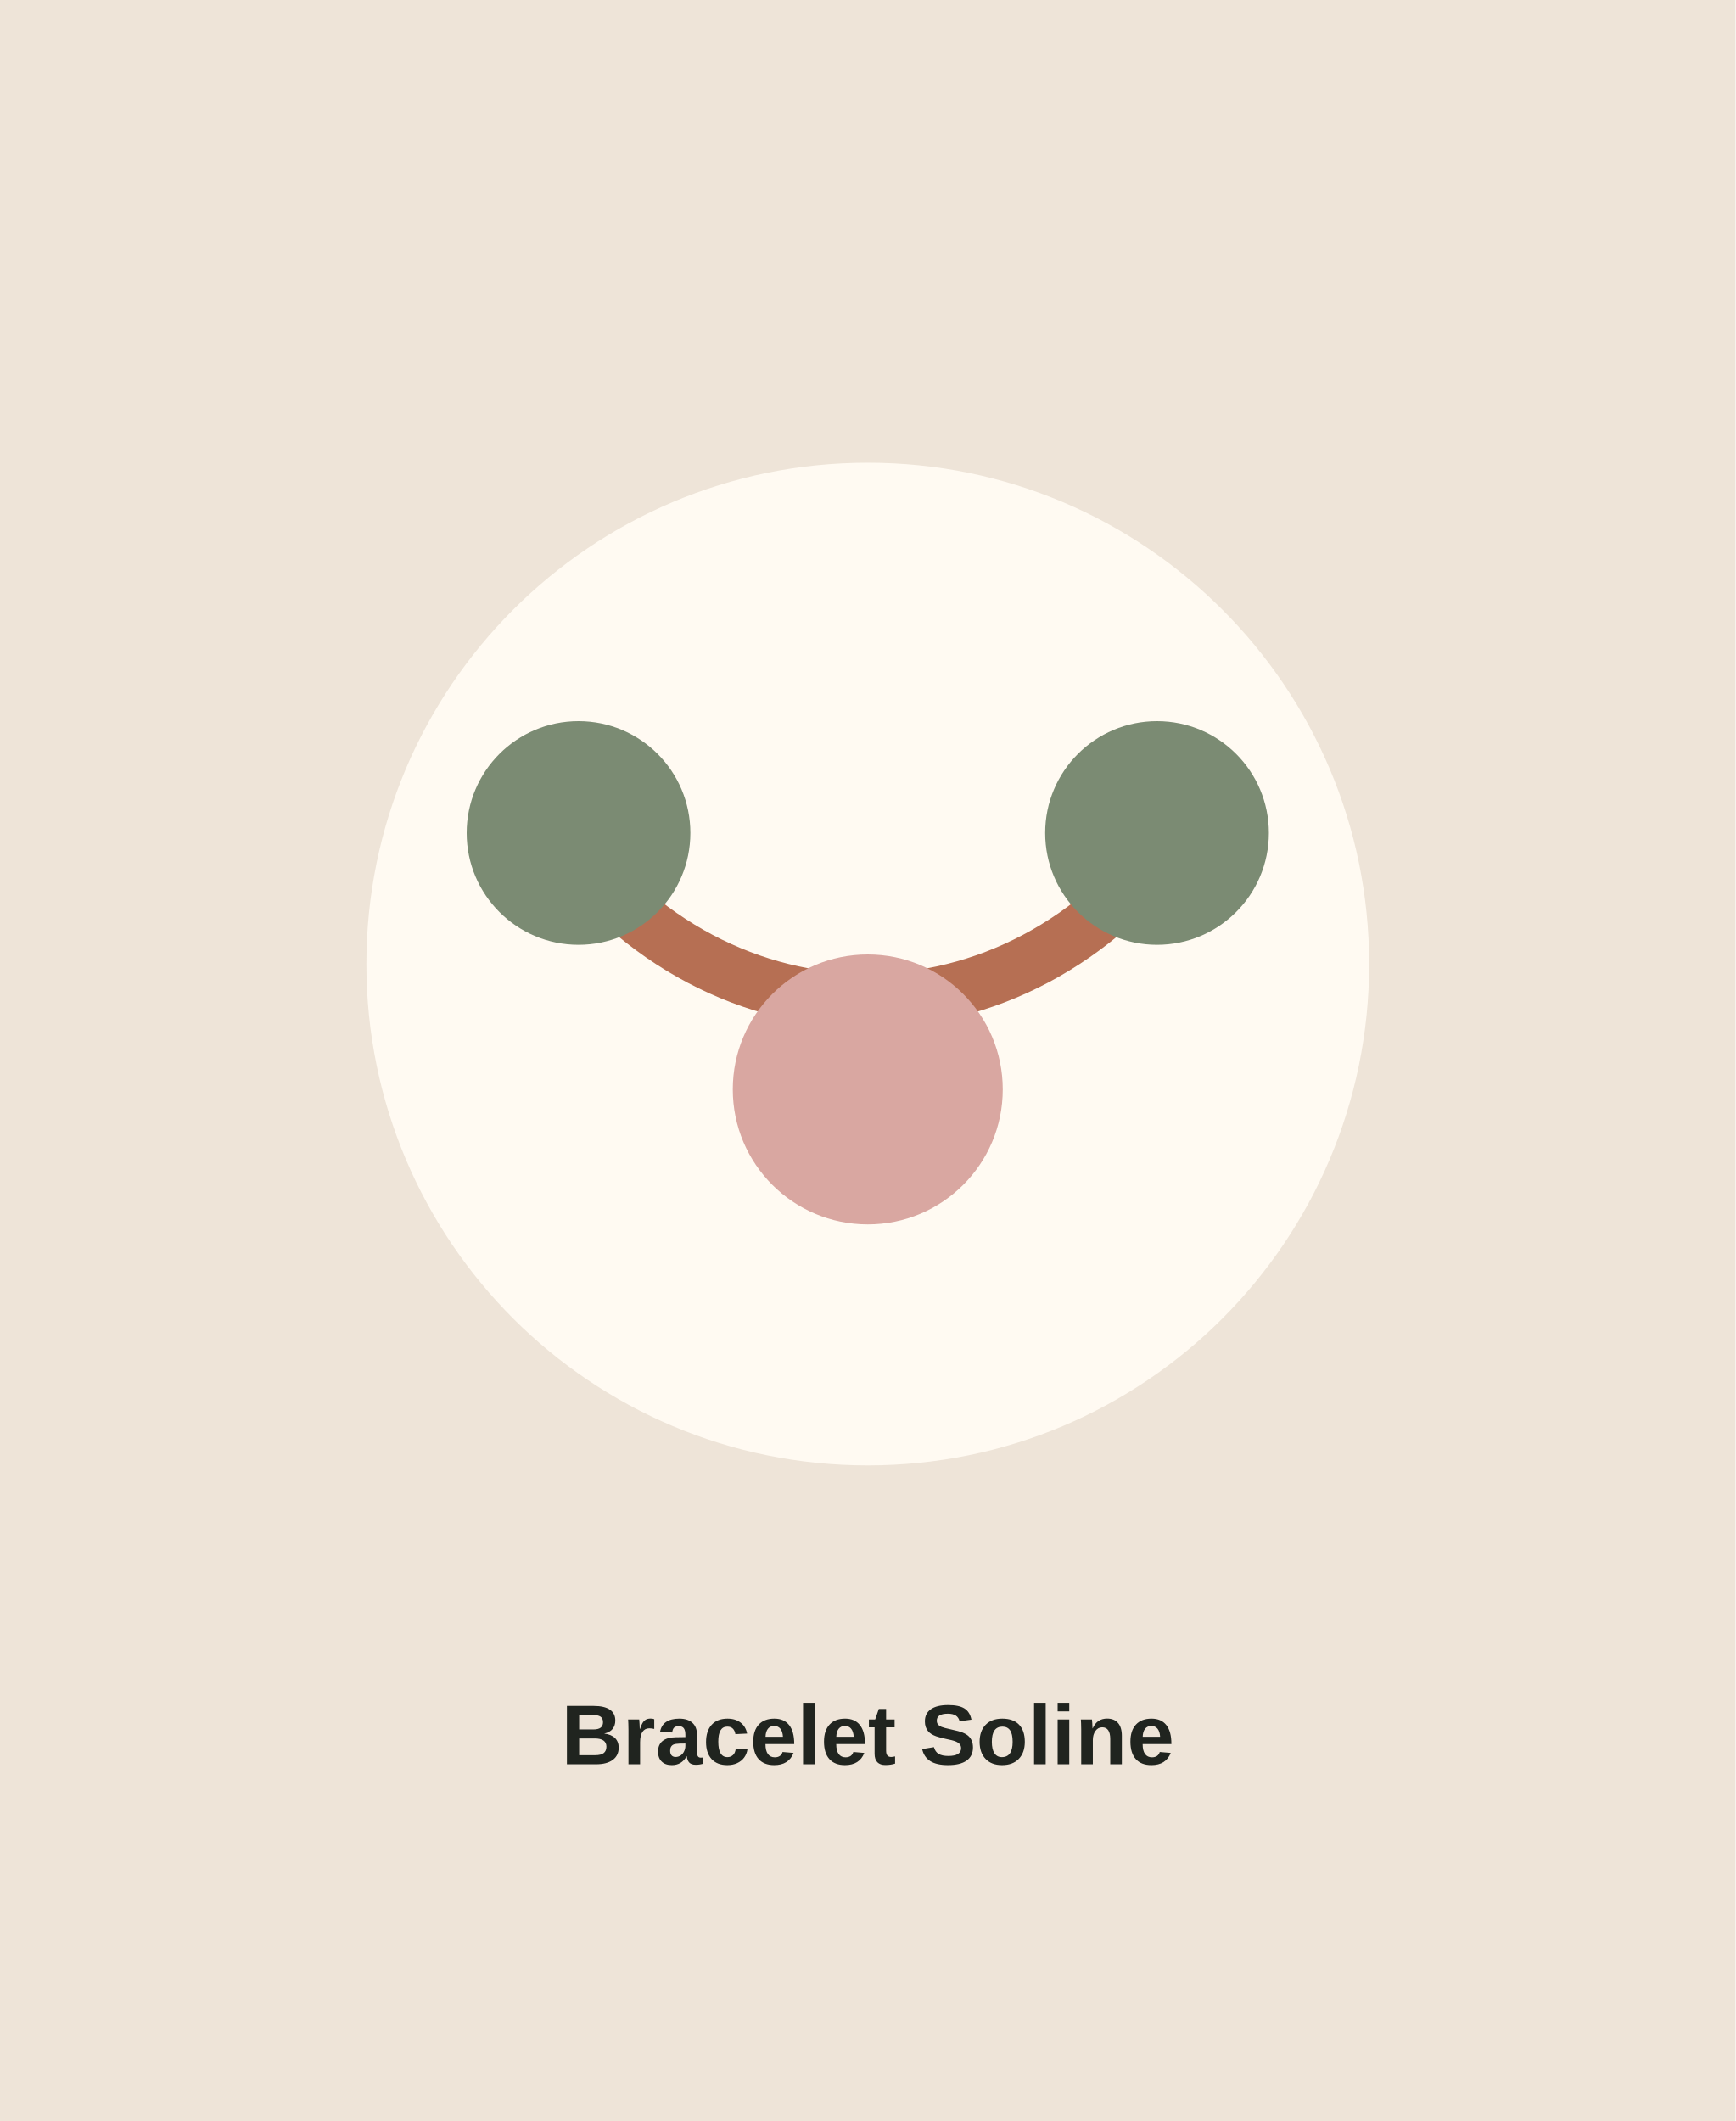
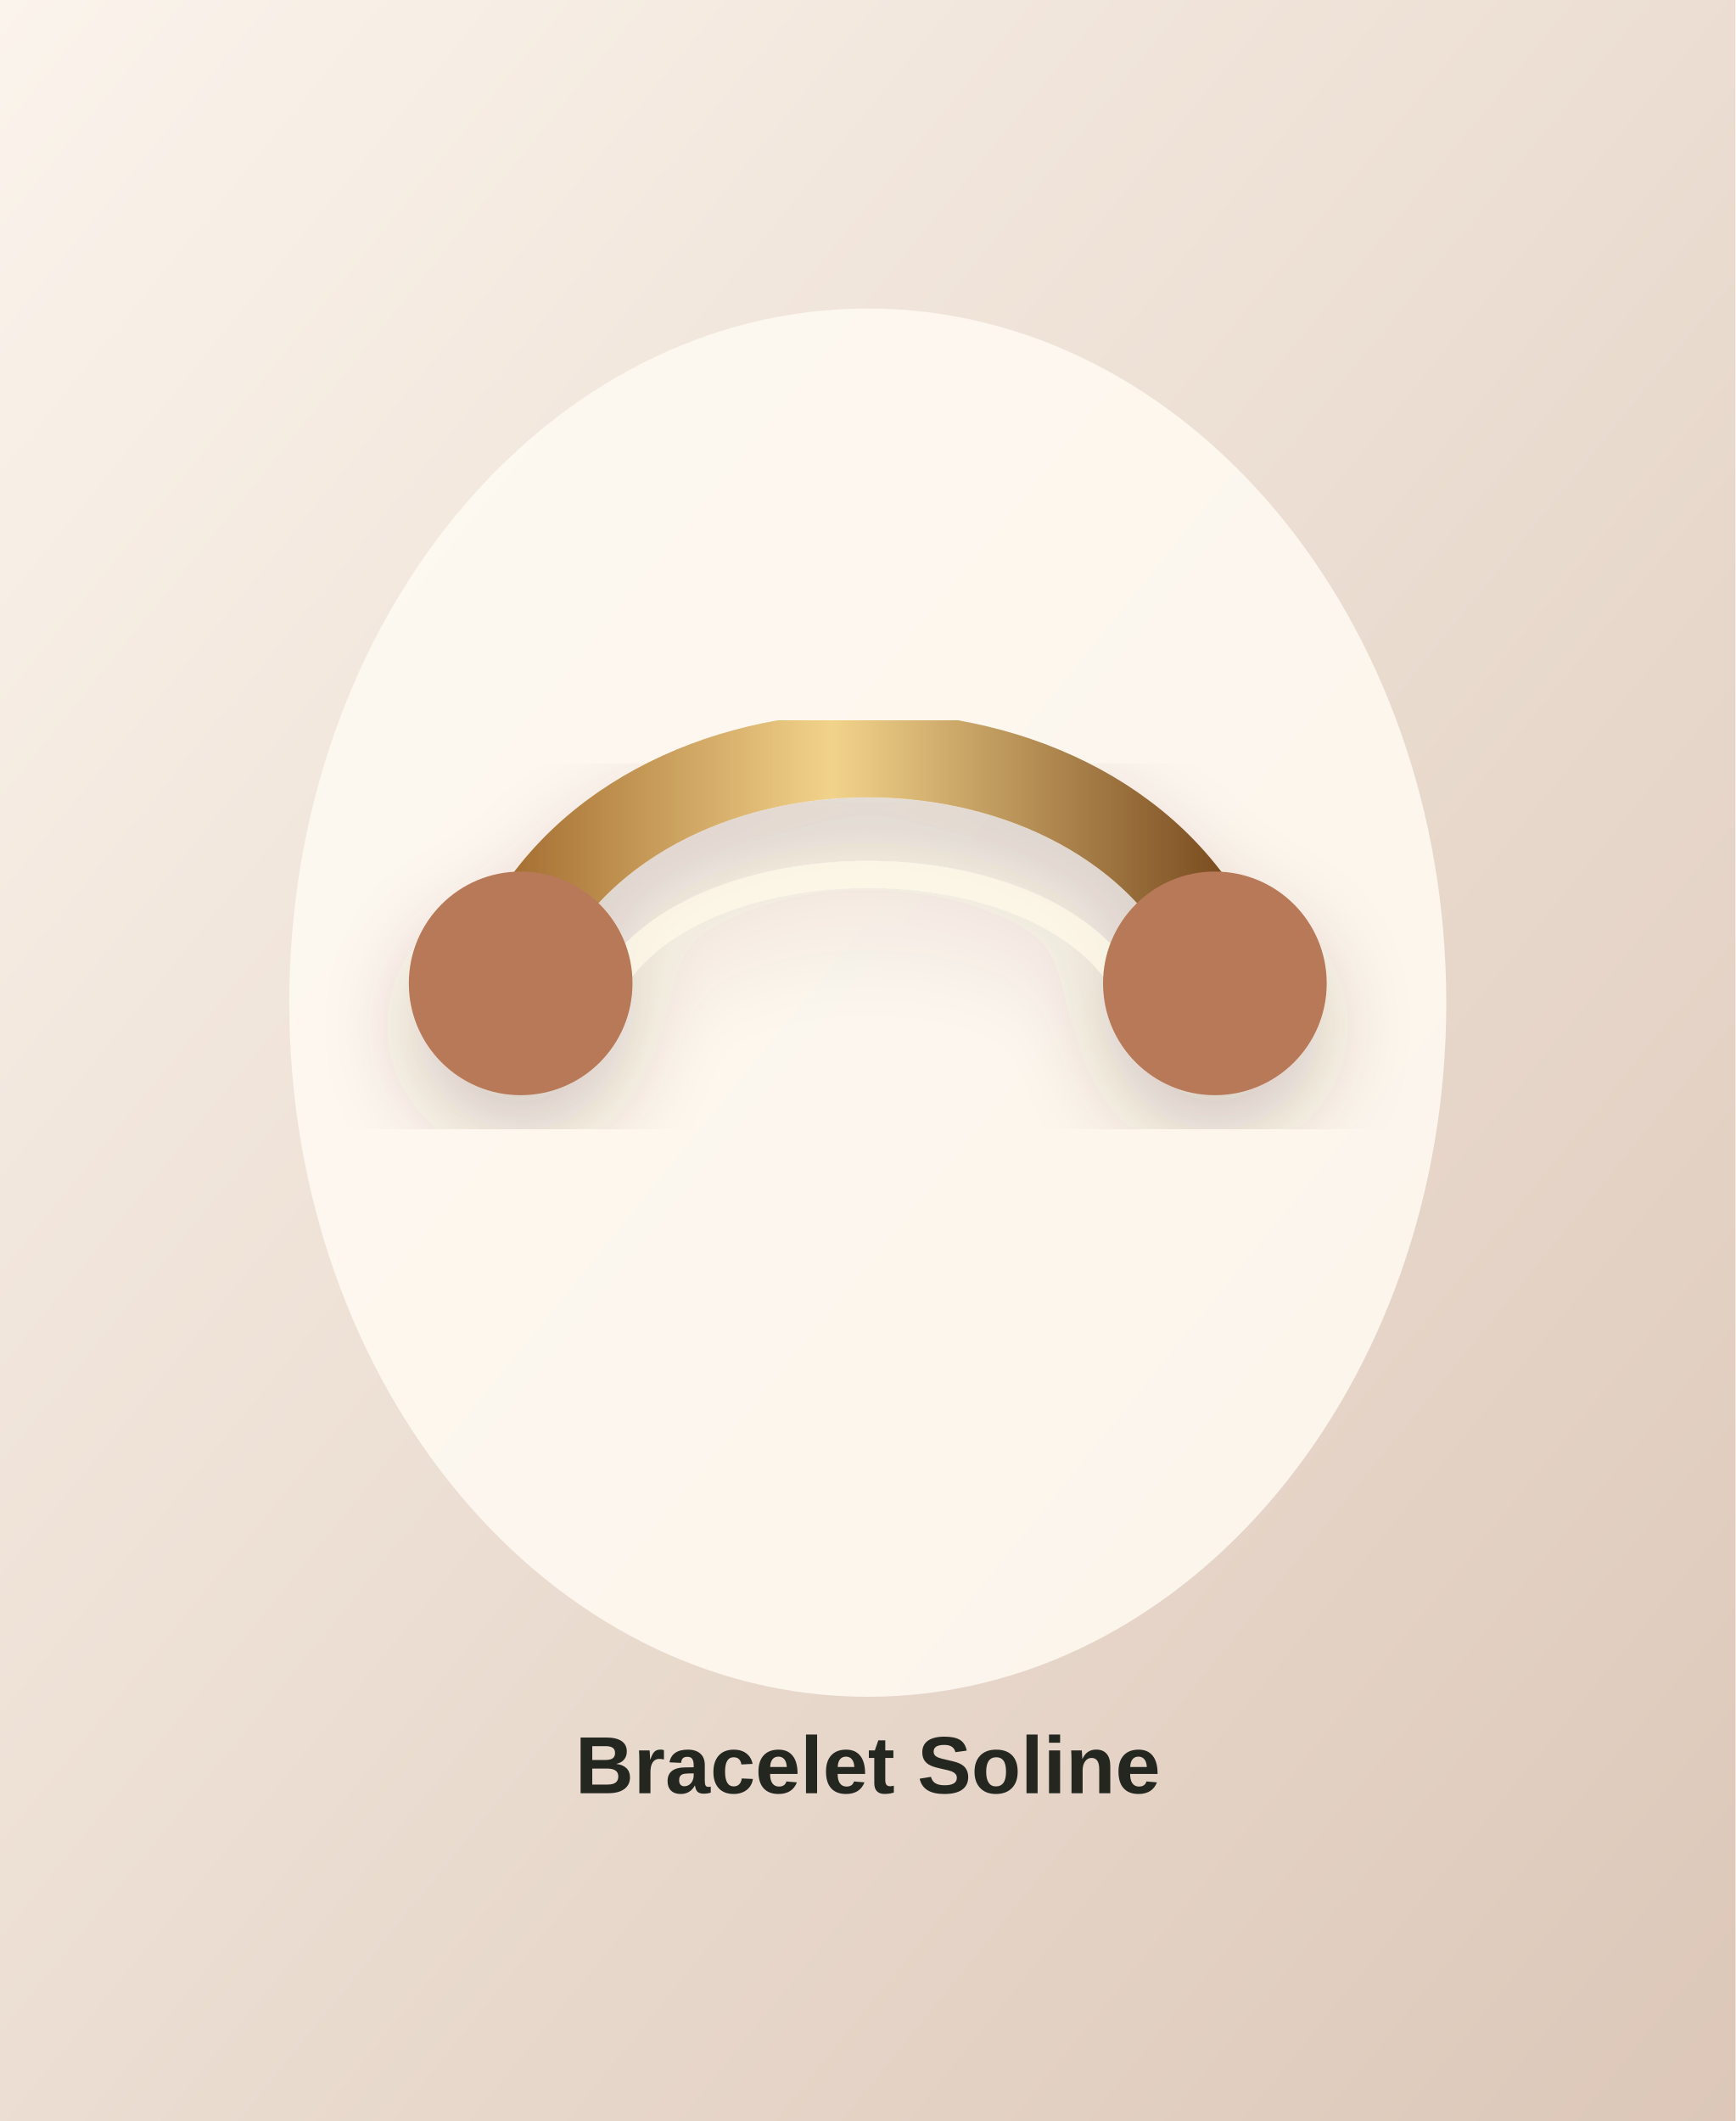
<svg xmlns="http://www.w3.org/2000/svg" viewBox="0 0 900 1100">
-   <rect width="900" height="1100" fill="#eee4d8" />
-   <circle cx="450" cy="500" r="260" fill="#fffaf2" />
-   <path d="M290 432c82 116 238 116 320 0" fill="none" stroke="#b66f53" stroke-width="28" stroke-linecap="round" />
-   <circle cx="300" cy="432" r="58" fill="#7b8b73" />
-   <circle cx="600" cy="432" r="58" fill="#7b8b73" />
-   <circle cx="450" cy="565" r="70" fill="#d9a7a1" />
-   <text x="450" y="915" text-anchor="middle" font-family="Arial, sans-serif" font-size="44" font-weight="700" fill="#20241f">Bracelet Soline</text>
+   <defs>
+     <linearGradient id="bg" x1="0" x2="1" y1="0" y2="1">
+       <stop offset="0" stop-color="#fbf4ec" />
+       <stop offset="1" stop-color="#dcc7b8" />
+     </linearGradient>
+     <linearGradient id="gold" x1="0" x2="1">
+       <stop offset="0" stop-color="#a56f32" />
+       <stop offset=".45" stop-color="#f2d38b" />
+       <stop offset="1" stop-color="#7a4c20" />
+     </linearGradient>
+     <filter id="s">
+       <feDropShadow dx="0" dy="22" stdDeviation="22" flood-color="#4a3328" flood-opacity=".22" />
+     </filter>
+   </defs>
+   <rect width="900" height="1100" fill="url(#bg)" />
+   <ellipse cx="450" cy="520" rx="300" ry="360" fill="#fffaf2" opacity=".86" />
+   <g filter="url(#s)" fill="none" stroke-linecap="round">
+     <path d="M265 498c62-142 308-142 370 0" stroke="url(#gold)" stroke-width="44" />
+     <path d="M314 515c42-82 230-82 272 0" stroke="#fff8e5" stroke-width="14" opacity=".62" />
+     <circle cx="270" cy="510" r="58" fill="#b87958" stroke="none" />
+     <circle cx="630" cy="510" r="58" fill="#b87958" stroke="none" />
+   </g>
+   <text x="450" y="930" text-anchor="middle" font-family="Arial, sans-serif" font-size="42" font-weight="700" fill="#242720">Bracelet Soline</text>
</svg>
